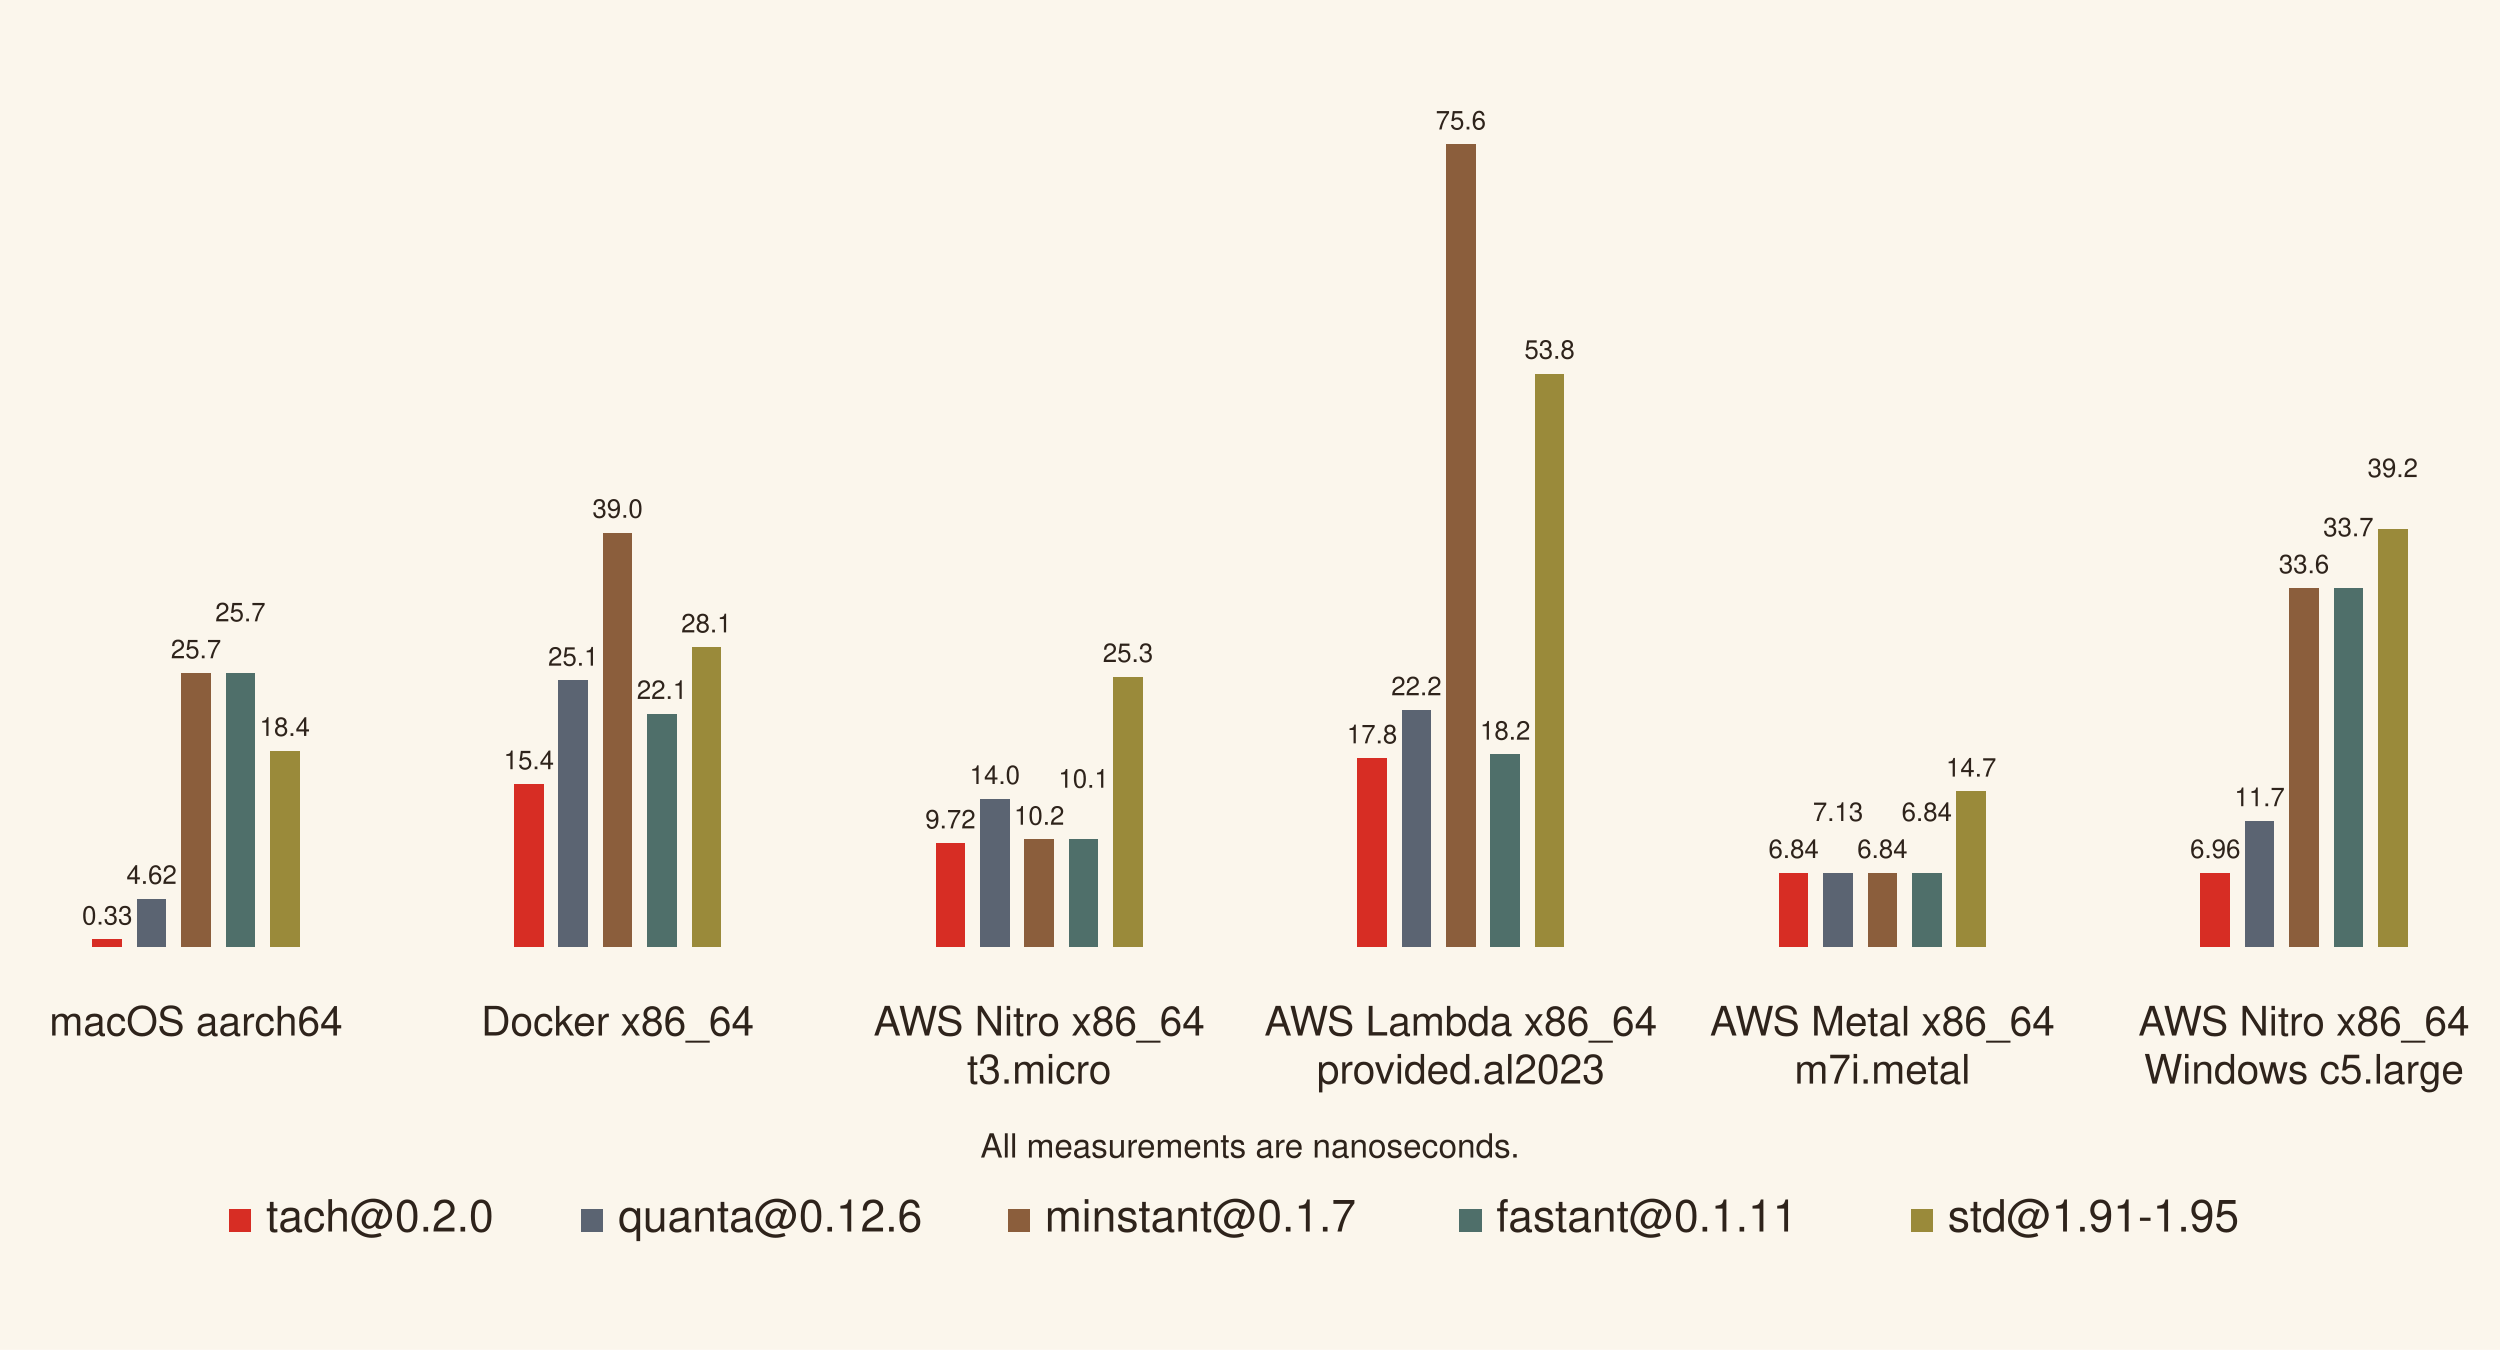
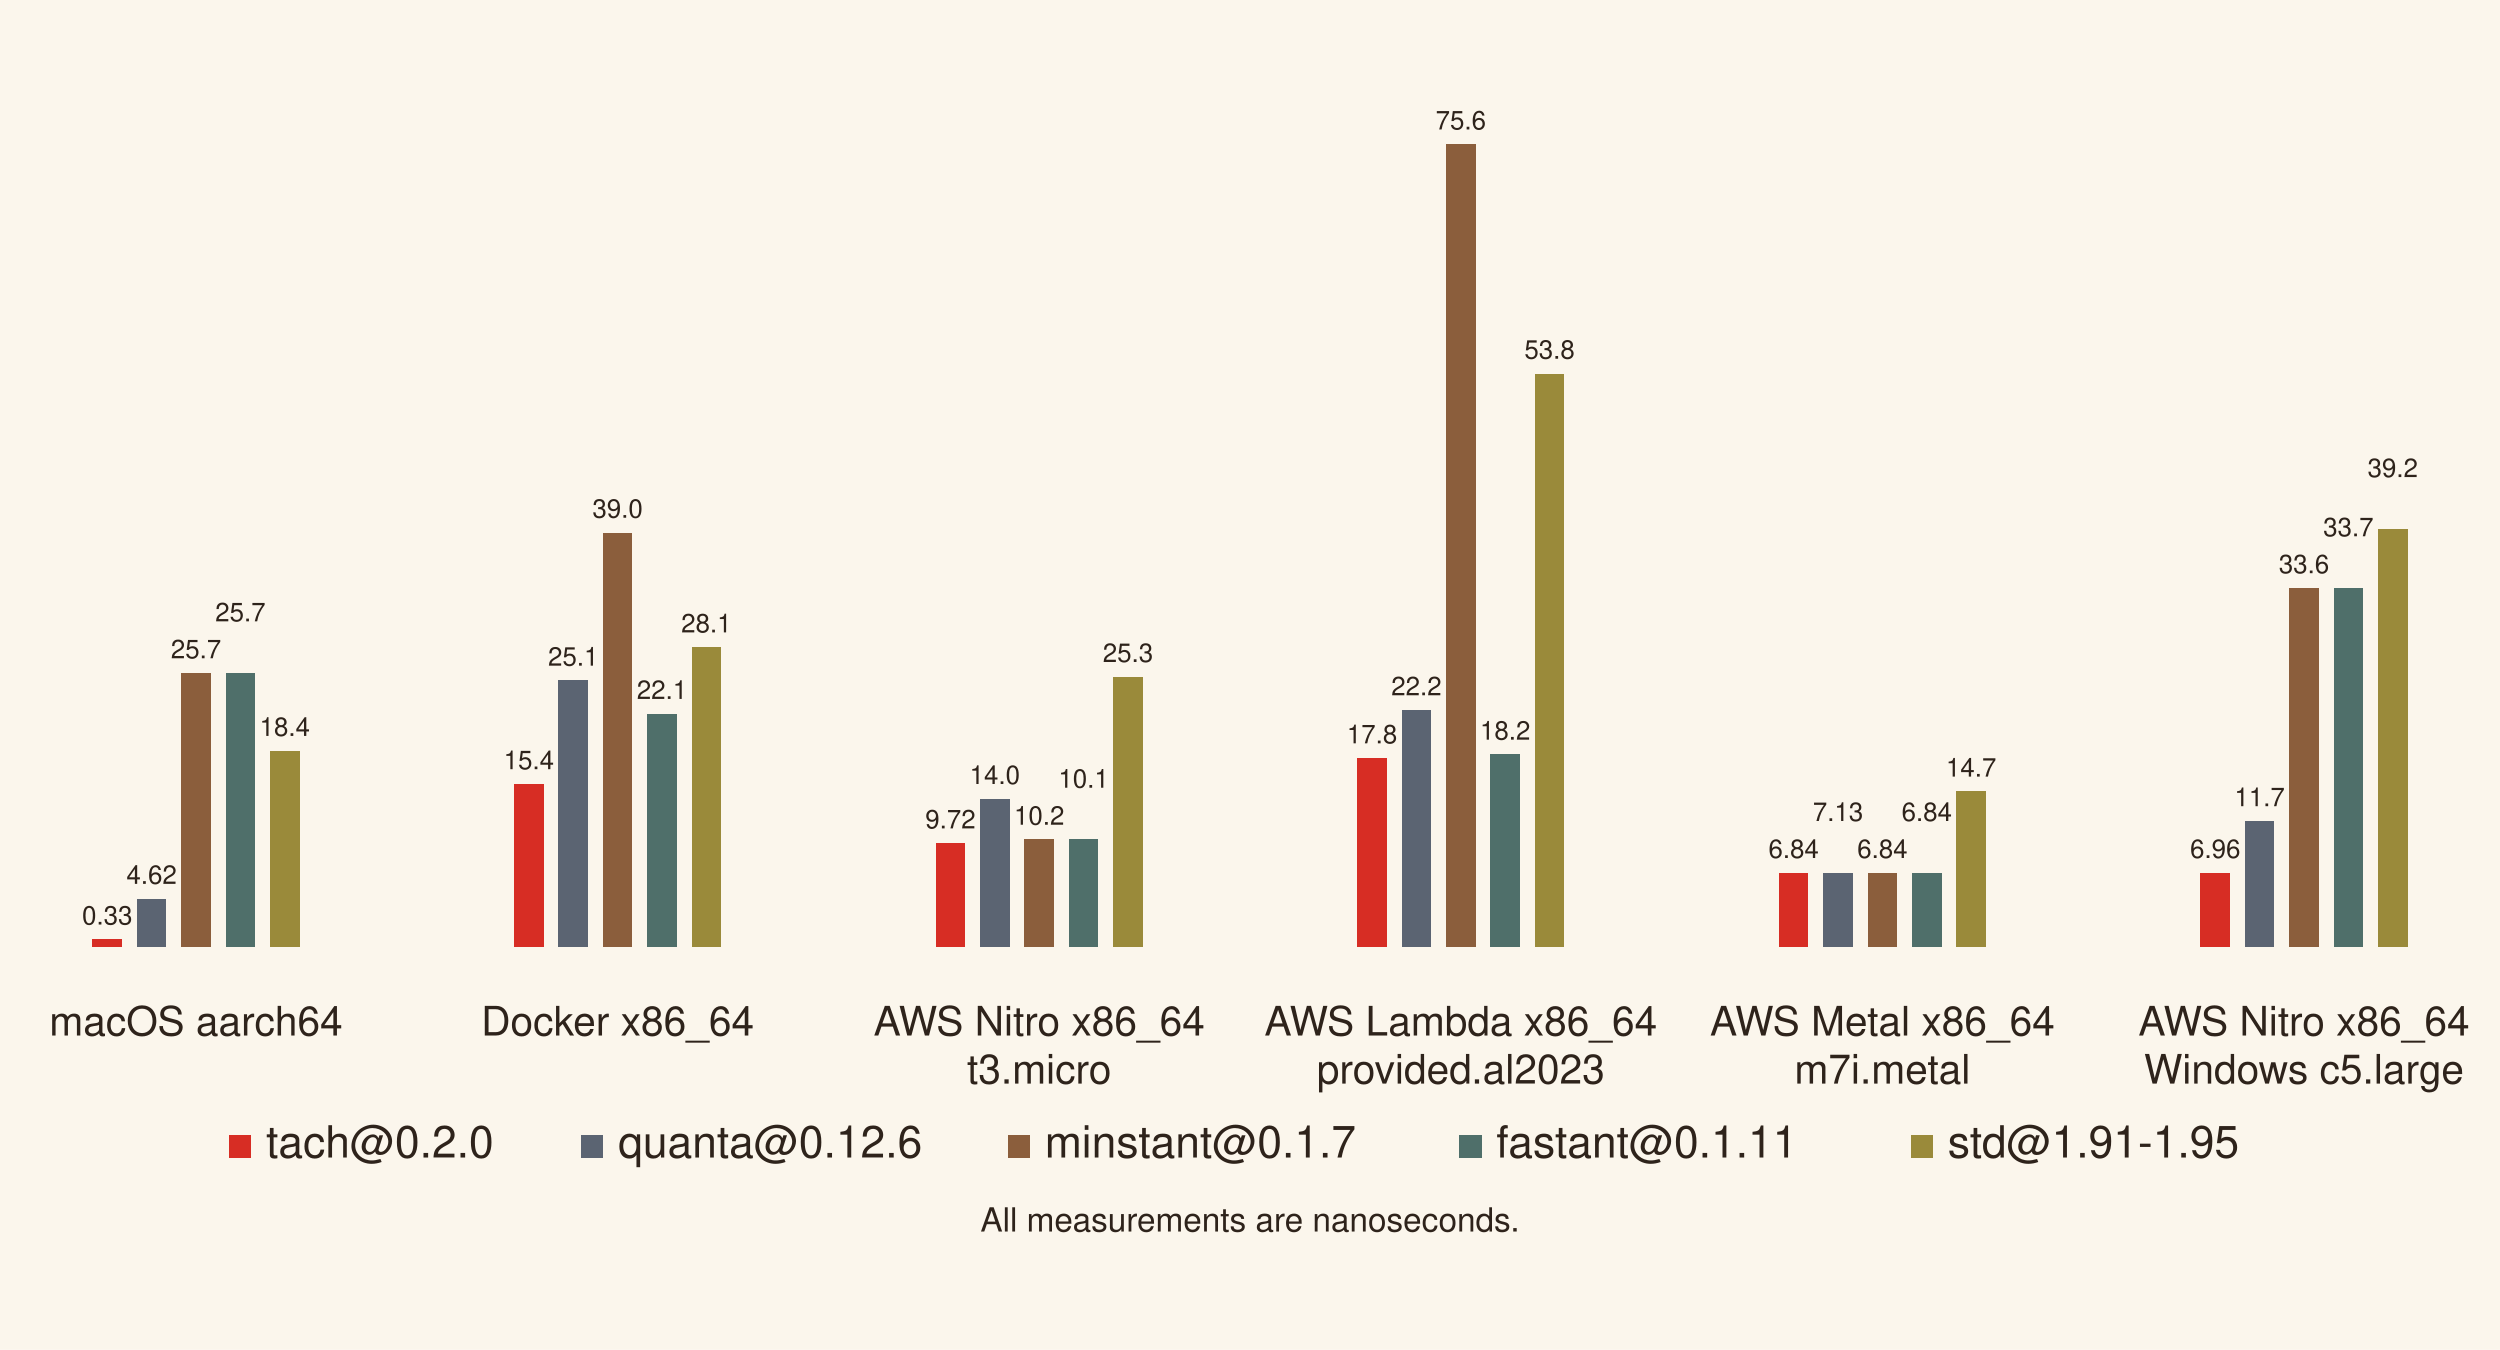
<svg xmlns="http://www.w3.org/2000/svg" width="676" height="365" viewBox="0 0 676 365">
  <rect width="676" height="365" fill="#FBF6EC" />
  <g shape-rendering="crispEdges">
-     <rect x="61.96" y="327" width="6" height="6" fill="#D72D24" />
-     <text x="71.96" y="333" text-anchor="start" font-family="Avenir Next, Helvetica, Arial, sans-serif" font-size="12" fill="#2E231B">tach@0.2.0</text>
-     <rect x="157.16" y="327" width="6" height="6" fill="#5B6472" />
-     <text x="167.16" y="333" text-anchor="start" font-family="Avenir Next, Helvetica, Arial, sans-serif" font-size="12" fill="#2E231B">quanta@0.12.6</text>
-     <rect x="272.52" y="327" width="6" height="6" fill="#8B5E3C" />
-     <text x="282.52" y="333" text-anchor="start" font-family="Avenir Next, Helvetica, Arial, sans-serif" font-size="12" fill="#2E231B">minstant@0.1.7</text>
-     <rect x="394.6" y="327" width="6" height="6" fill="#4F6F6A" />
-     <text x="404.6" y="333" text-anchor="start" font-family="Avenir Next, Helvetica, Arial, sans-serif" font-size="12" fill="#2E231B">fastant@0.1.11</text>
-     <rect x="516.68" y="327" width="6" height="6" fill="#9A8A3A" />
-     <text x="526.68" y="333" text-anchor="start" font-family="Avenir Next, Helvetica, Arial, sans-serif" font-size="12" fill="#2E231B">std@1.91-1.95</text>
-     <text x="338" y="313" text-anchor="middle" font-family="Avenir Next, Helvetica, Arial, sans-serif" font-size="9" fill="#2E231B">All measurements are nanoseconds.</text>
+     <rect x="61.96" y="307" width="6" height="6" fill="#D72D24" />
+     <text x="71.96" y="313" text-anchor="start" font-family="Avenir Next, Helvetica, Arial, sans-serif" font-size="12" fill="#2E231B">tach@0.2.0</text>
+     <rect x="157.16" y="307" width="6" height="6" fill="#5B6472" />
+     <text x="167.16" y="313" text-anchor="start" font-family="Avenir Next, Helvetica, Arial, sans-serif" font-size="12" fill="#2E231B">quanta@0.12.6</text>
+     <rect x="272.52" y="307" width="6" height="6" fill="#8B5E3C" />
+     <text x="282.52" y="313" text-anchor="start" font-family="Avenir Next, Helvetica, Arial, sans-serif" font-size="12" fill="#2E231B">minstant@0.1.7</text>
+     <rect x="394.6" y="307" width="6" height="6" fill="#4F6F6A" />
+     <text x="404.6" y="313" text-anchor="start" font-family="Avenir Next, Helvetica, Arial, sans-serif" font-size="12" fill="#2E231B">fastant@0.1.11</text>
+     <rect x="516.68" y="307" width="6" height="6" fill="#9A8A3A" />
+     <text x="526.68" y="313" text-anchor="start" font-family="Avenir Next, Helvetica, Arial, sans-serif" font-size="12" fill="#2E231B">std@1.91-1.95</text>
+     <text x="338" y="333" text-anchor="middle" font-family="Avenir Next, Helvetica, Arial, sans-serif" font-size="9" fill="#2E231B">All measurements are nanoseconds.</text>
    <rect x="6" y="12" width="94" height="270" fill="#FBF6EC" />
    <rect x="25" y="254" width="8" height="2" fill="#D72D24" />
    <text x="29" y="250" text-anchor="middle" font-family="Avenir Next, Helvetica, Arial, sans-serif" font-size="7" fill="#2E231B">0.33</text>
    <rect x="37" y="243" width="8" height="13" fill="#5B6472" />
    <text x="41" y="239" text-anchor="middle" font-family="Avenir Next, Helvetica, Arial, sans-serif" font-size="7" fill="#2E231B">4.62</text>
    <rect x="49" y="182" width="8" height="74" fill="#8B5E3C" />
    <text x="53" y="178" text-anchor="middle" font-family="Avenir Next, Helvetica, Arial, sans-serif" font-size="7" fill="#2E231B">25.7</text>
    <rect x="61" y="182" width="8" height="74" fill="#4F6F6A" />
    <text x="65" y="168" text-anchor="middle" font-family="Avenir Next, Helvetica, Arial, sans-serif" font-size="7" fill="#2E231B">25.7</text>
    <rect x="73" y="203" width="8" height="53" fill="#9A8A3A" />
    <text x="77" y="199" text-anchor="middle" font-family="Avenir Next, Helvetica, Arial, sans-serif" font-size="7" fill="#2E231B">18.4</text>
    <text x="53" y="280" text-anchor="middle" font-family="Avenir Next, Helvetica, Arial, sans-serif" font-size="11" fill="#2E231B">macOS aarch64</text>
    <rect x="120" y="12" width="94" height="270" fill="#FBF6EC" />
    <rect x="139" y="212" width="8" height="44" fill="#D72D24" />
    <text x="143" y="208" text-anchor="middle" font-family="Avenir Next, Helvetica, Arial, sans-serif" font-size="7" fill="#2E231B">15.4</text>
    <rect x="151" y="184" width="8" height="72" fill="#5B6472" />
    <text x="155" y="180" text-anchor="middle" font-family="Avenir Next, Helvetica, Arial, sans-serif" font-size="7" fill="#2E231B">25.1</text>
    <rect x="163" y="144" width="8" height="112" fill="#8B5E3C" />
    <text x="167" y="140" text-anchor="middle" font-family="Avenir Next, Helvetica, Arial, sans-serif" font-size="7" fill="#2E231B">39.0</text>
    <rect x="175" y="193" width="8" height="63" fill="#4F6F6A" />
    <text x="179" y="189" text-anchor="middle" font-family="Avenir Next, Helvetica, Arial, sans-serif" font-size="7" fill="#2E231B">22.1</text>
    <rect x="187" y="175" width="8" height="81" fill="#9A8A3A" />
    <text x="191" y="171" text-anchor="middle" font-family="Avenir Next, Helvetica, Arial, sans-serif" font-size="7" fill="#2E231B">28.1</text>
    <text x="167" y="280" text-anchor="middle" font-family="Avenir Next, Helvetica, Arial, sans-serif" font-size="11" fill="#2E231B">Docker x86_64</text>
    <rect x="234" y="12" width="94" height="270" fill="#FBF6EC" />
    <rect x="253" y="228" width="8" height="28" fill="#D72D24" />
    <text x="257" y="224" text-anchor="middle" font-family="Avenir Next, Helvetica, Arial, sans-serif" font-size="7" fill="#2E231B">9.72</text>
    <rect x="265" y="216" width="8" height="40" fill="#5B6472" />
    <text x="269" y="212" text-anchor="middle" font-family="Avenir Next, Helvetica, Arial, sans-serif" font-size="7" fill="#2E231B">14.0</text>
    <rect x="277" y="227" width="8" height="29" fill="#8B5E3C" />
    <text x="281" y="223" text-anchor="middle" font-family="Avenir Next, Helvetica, Arial, sans-serif" font-size="7" fill="#2E231B">10.2</text>
    <rect x="289" y="227" width="8" height="29" fill="#4F6F6A" />
    <text x="293" y="213" text-anchor="middle" font-family="Avenir Next, Helvetica, Arial, sans-serif" font-size="7" fill="#2E231B">10.1</text>
    <rect x="301" y="183" width="8" height="73" fill="#9A8A3A" />
    <text x="305" y="179" text-anchor="middle" font-family="Avenir Next, Helvetica, Arial, sans-serif" font-size="7" fill="#2E231B">25.3</text>
    <text x="281" y="280" text-anchor="middle" font-family="Avenir Next, Helvetica, Arial, sans-serif" font-size="11" fill="#2E231B">AWS Nitro x86_64</text>
    <text x="281" y="293" text-anchor="middle" font-family="Avenir Next, Helvetica, Arial, sans-serif" font-size="11" fill="#2E231B">t3.micro</text>
    <rect x="348" y="12" width="94" height="270" fill="#FBF6EC" />
    <rect x="367" y="205" width="8" height="51" fill="#D72D24" />
    <text x="371" y="201" text-anchor="middle" font-family="Avenir Next, Helvetica, Arial, sans-serif" font-size="7" fill="#2E231B">17.8</text>
    <rect x="379" y="192" width="8" height="64" fill="#5B6472" />
    <text x="383" y="188" text-anchor="middle" font-family="Avenir Next, Helvetica, Arial, sans-serif" font-size="7" fill="#2E231B">22.2</text>
    <rect x="391" y="39" width="8" height="217" fill="#8B5E3C" />
    <text x="395" y="35" text-anchor="middle" font-family="Avenir Next, Helvetica, Arial, sans-serif" font-size="7" fill="#2E231B">75.6</text>
    <rect x="403" y="204" width="8" height="52" fill="#4F6F6A" />
    <text x="407" y="200" text-anchor="middle" font-family="Avenir Next, Helvetica, Arial, sans-serif" font-size="7" fill="#2E231B">18.2</text>
    <rect x="415" y="101" width="8" height="155" fill="#9A8A3A" />
    <text x="419" y="97" text-anchor="middle" font-family="Avenir Next, Helvetica, Arial, sans-serif" font-size="7" fill="#2E231B">53.8</text>
    <text x="395" y="280" text-anchor="middle" font-family="Avenir Next, Helvetica, Arial, sans-serif" font-size="11" fill="#2E231B">AWS Lambda x86_64</text>
    <text x="395" y="293" text-anchor="middle" font-family="Avenir Next, Helvetica, Arial, sans-serif" font-size="11" fill="#2E231B">provided.al2023</text>
    <rect x="462" y="12" width="94" height="270" fill="#FBF6EC" />
    <rect x="481" y="236" width="8" height="20" fill="#D72D24" />
    <text x="485" y="232" text-anchor="middle" font-family="Avenir Next, Helvetica, Arial, sans-serif" font-size="7" fill="#2E231B">6.84</text>
    <rect x="493" y="236" width="8" height="20" fill="#5B6472" />
    <text x="497" y="222" text-anchor="middle" font-family="Avenir Next, Helvetica, Arial, sans-serif" font-size="7" fill="#2E231B">7.13</text>
    <rect x="505" y="236" width="8" height="20" fill="#8B5E3C" />
    <text x="509" y="232" text-anchor="middle" font-family="Avenir Next, Helvetica, Arial, sans-serif" font-size="7" fill="#2E231B">6.84</text>
    <rect x="517" y="236" width="8" height="20" fill="#4F6F6A" />
    <text x="521" y="222" text-anchor="middle" font-family="Avenir Next, Helvetica, Arial, sans-serif" font-size="7" fill="#2E231B">6.84</text>
    <rect x="529" y="214" width="8" height="42" fill="#9A8A3A" />
    <text x="533" y="210" text-anchor="middle" font-family="Avenir Next, Helvetica, Arial, sans-serif" font-size="7" fill="#2E231B">14.7</text>
    <text x="509" y="280" text-anchor="middle" font-family="Avenir Next, Helvetica, Arial, sans-serif" font-size="11" fill="#2E231B">AWS Metal x86_64</text>
    <text x="509" y="293" text-anchor="middle" font-family="Avenir Next, Helvetica, Arial, sans-serif" font-size="11" fill="#2E231B">m7i.metal</text>
    <rect x="576" y="12" width="94" height="270" fill="#FBF6EC" />
    <rect x="595" y="236" width="8" height="20" fill="#D72D24" />
    <text x="599" y="232" text-anchor="middle" font-family="Avenir Next, Helvetica, Arial, sans-serif" font-size="7" fill="#2E231B">6.96</text>
    <rect x="607" y="222" width="8" height="34" fill="#5B6472" />
    <text x="611" y="218" text-anchor="middle" font-family="Avenir Next, Helvetica, Arial, sans-serif" font-size="7" fill="#2E231B">11.7</text>
    <rect x="619" y="159" width="8" height="97" fill="#8B5E3C" />
    <text x="623" y="155" text-anchor="middle" font-family="Avenir Next, Helvetica, Arial, sans-serif" font-size="7" fill="#2E231B">33.6</text>
    <rect x="631" y="159" width="8" height="97" fill="#4F6F6A" />
    <text x="635" y="145" text-anchor="middle" font-family="Avenir Next, Helvetica, Arial, sans-serif" font-size="7" fill="#2E231B">33.7</text>
    <rect x="643" y="143" width="8" height="113" fill="#9A8A3A" />
    <text x="647" y="129" text-anchor="middle" font-family="Avenir Next, Helvetica, Arial, sans-serif" font-size="7" fill="#2E231B">39.2</text>
    <text x="623" y="280" text-anchor="middle" font-family="Avenir Next, Helvetica, Arial, sans-serif" font-size="11" fill="#2E231B">AWS Nitro x86_64</text>
    <text x="623" y="293" text-anchor="middle" font-family="Avenir Next, Helvetica, Arial, sans-serif" font-size="11" fill="#2E231B">Windows c5.large</text>
  </g>
</svg>
